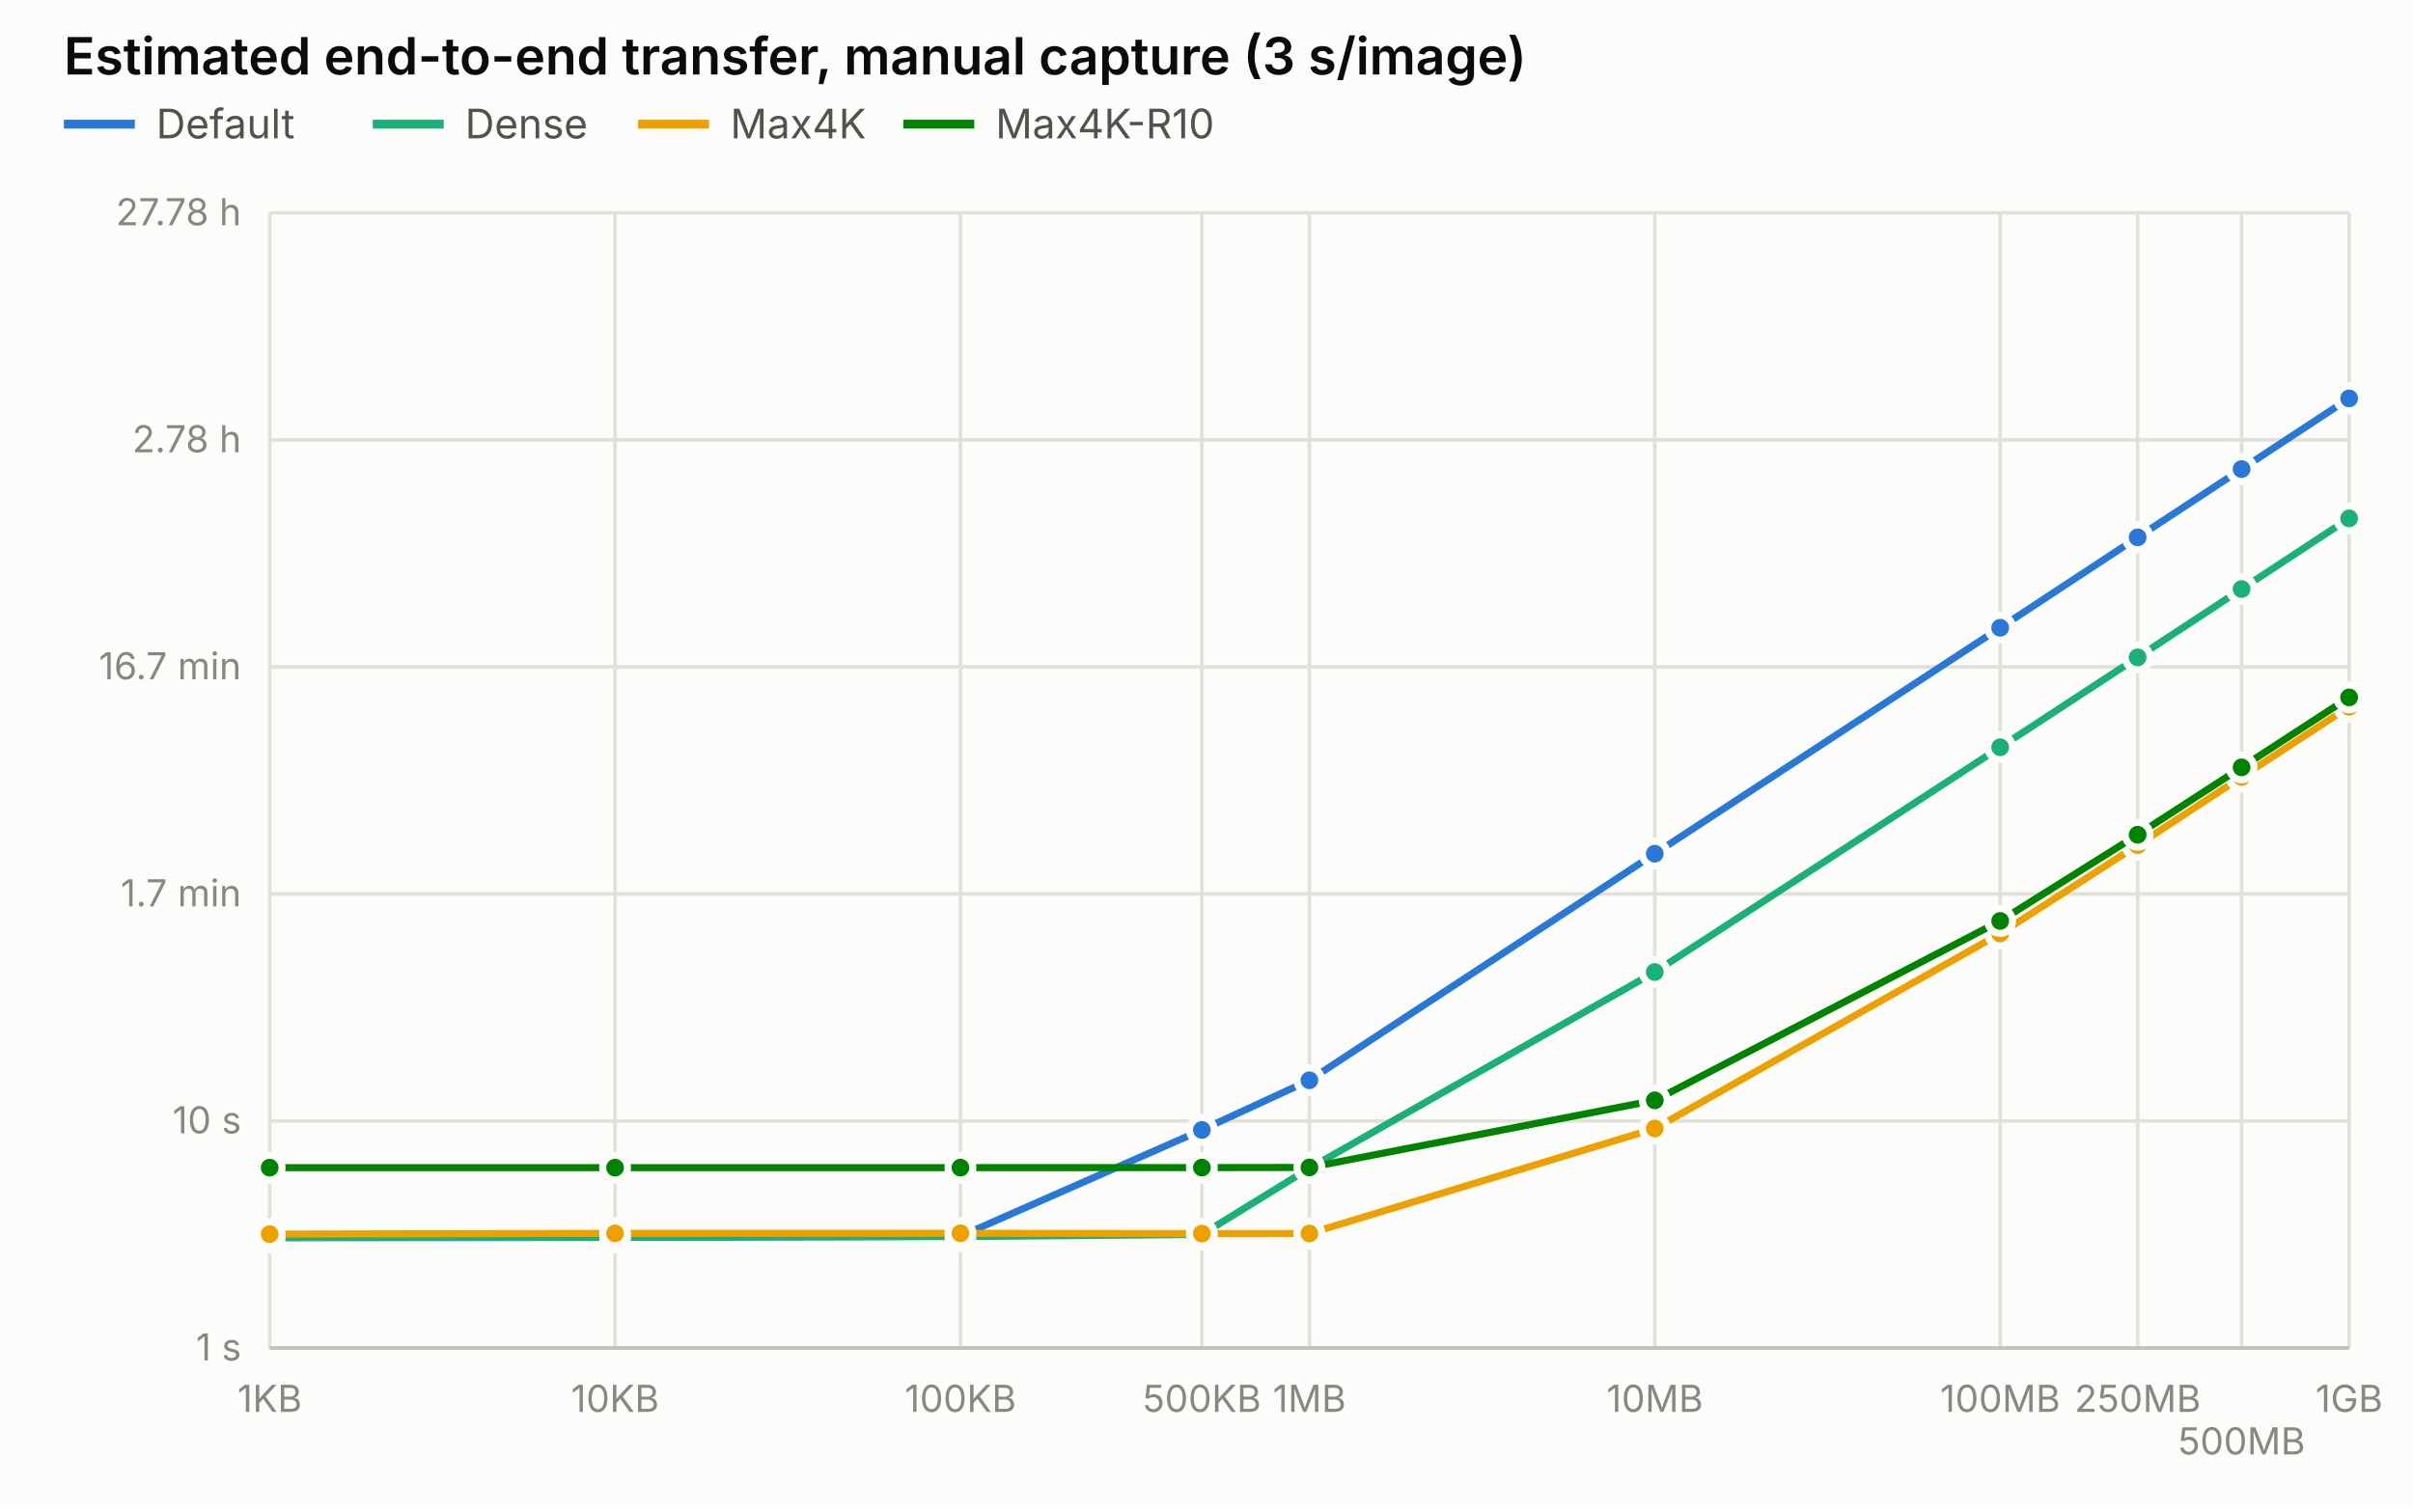
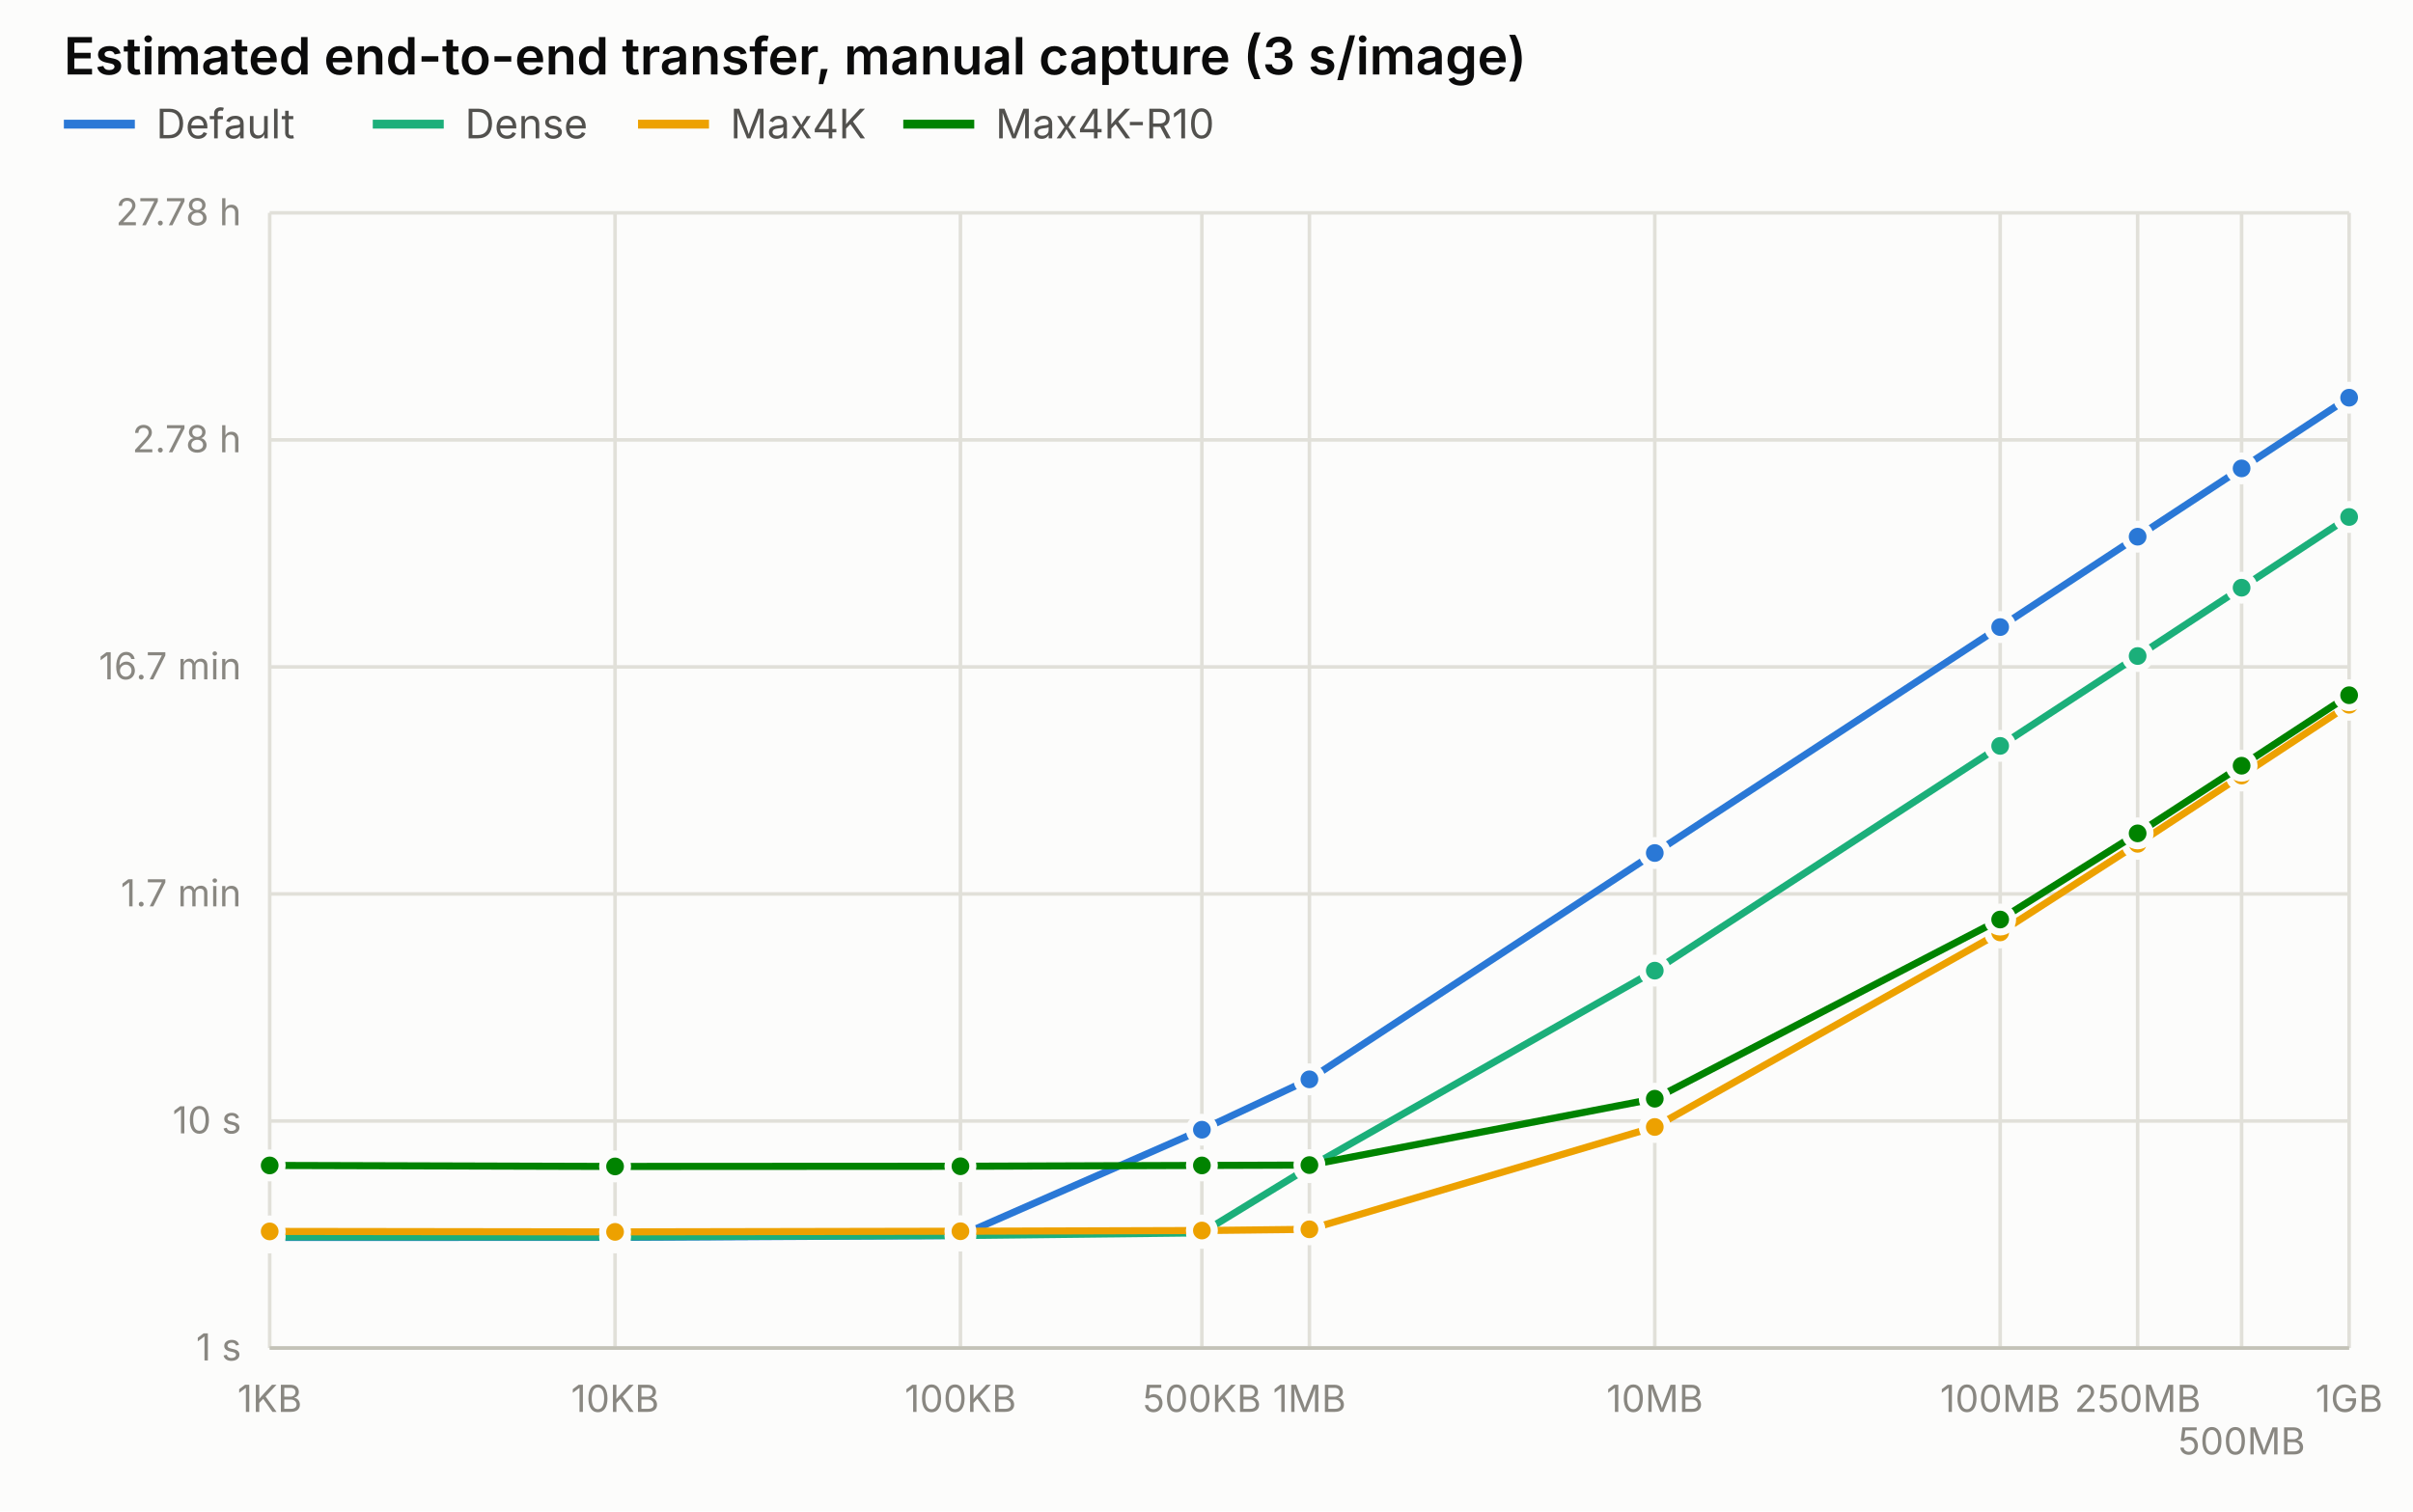
<svg xmlns="http://www.w3.org/2000/svg" viewBox="0 0 680 426" width="680" height="426" role="img" aria-label="Estimated end-to-end transfer, manual capture (3 s/image)">
  <rect width="680" height="426" fill="#fcfcfb" />
  <text x="18" y="21" font-family="system-ui, -apple-system, Segoe UI, sans-serif" font-size="14.5" font-weight="600" fill="#0b0b0b">Estimated end-to-end transfer, manual capture (3 s/image)</text>
  <line x1="18" y1="35" x2="38" y2="35" stroke="#2a78d6" stroke-width="2.5" />
  <text x="44" y="39" font-family="system-ui, -apple-system, Segoe UI, sans-serif" font-size="11.5" fill="#52514e">Default</text>
  <line x1="105.05" y1="35" x2="125.05" y2="35" stroke="#1baf7a" stroke-width="2.5" />
  <text x="131.05" y="39" font-family="system-ui, -apple-system, Segoe UI, sans-serif" font-size="11.5" fill="#52514e">Dense</text>
  <line x1="179.8" y1="35" x2="199.8" y2="35" stroke="#eda100" stroke-width="2.5" />
  <text x="205.8" y="39" font-family="system-ui, -apple-system, Segoe UI, sans-serif" font-size="11.5" fill="#52514e">Max4K</text>
  <line x1="254.55" y1="35" x2="274.55" y2="35" stroke="#008300" stroke-width="2.5" />
  <text x="280.55" y="39" font-family="system-ui, -apple-system, Segoe UI, sans-serif" font-size="11.5" fill="#52514e">Max4K-R10</text>
  <g transform="translate(0,46)">
    <line x1="76" y1="334" x2="662" y2="334" stroke="#e1e0d9" stroke-width="1" />
    <text x="68" y="337.5" fill="#898781" font-size="10.5" font-family="system-ui, -apple-system, Segoe UI, sans-serif" text-anchor="end">1 s</text>
    <line x1="76" y1="270" x2="662" y2="270" stroke="#e1e0d9" stroke-width="1" />
    <text x="68" y="273.5" fill="#898781" font-size="10.5" font-family="system-ui, -apple-system, Segoe UI, sans-serif" text-anchor="end">10 s</text>
    <line x1="76" y1="206" x2="662" y2="206" stroke="#e1e0d9" stroke-width="1" />
    <text x="68" y="209.5" fill="#898781" font-size="10.5" font-family="system-ui, -apple-system, Segoe UI, sans-serif" text-anchor="end">1.7 min</text>
    <line x1="76" y1="142" x2="662" y2="142" stroke="#e1e0d9" stroke-width="1" />
    <text x="68" y="145.5" fill="#898781" font-size="10.5" font-family="system-ui, -apple-system, Segoe UI, sans-serif" text-anchor="end">16.7 min</text>
    <line x1="76" y1="78" x2="662" y2="78" stroke="#e1e0d9" stroke-width="1" />
    <text x="68" y="81.5" fill="#898781" font-size="10.5" font-family="system-ui, -apple-system, Segoe UI, sans-serif" text-anchor="end">2.78 h</text>
    <line x1="76" y1="14" x2="662" y2="14" stroke="#e1e0d9" stroke-width="1" />
    <text x="68" y="17.5" fill="#898781" font-size="10.5" font-family="system-ui, -apple-system, Segoe UI, sans-serif" text-anchor="end">27.78 h</text>
    <line x1="76" y1="14" x2="76" y2="334" stroke="#e1e0d9" stroke-width="1" />
    <text x="76" y="352" fill="#898781" font-size="10.5" font-family="system-ui, -apple-system, Segoe UI, sans-serif" text-anchor="middle">1KB</text>
    <line x1="173.33" y1="14" x2="173.33" y2="334" stroke="#e1e0d9" stroke-width="1" />
    <text x="173.33" y="352" fill="#898781" font-size="10.5" font-family="system-ui, -apple-system, Segoe UI, sans-serif" text-anchor="middle">10KB</text>
    <line x1="270.66" y1="14" x2="270.66" y2="334" stroke="#e1e0d9" stroke-width="1" />
    <text x="270.66" y="352" fill="#898781" font-size="10.5" font-family="system-ui, -apple-system, Segoe UI, sans-serif" text-anchor="middle">100KB</text>
    <line x1="338.7" y1="14" x2="338.7" y2="334" stroke="#e1e0d9" stroke-width="1" />
    <text x="338.7" y="352" fill="#898781" font-size="10.5" font-family="system-ui, -apple-system, Segoe UI, sans-serif" text-anchor="middle">500KB</text>
    <line x1="369" y1="14" x2="369" y2="334" stroke="#e1e0d9" stroke-width="1" />
    <text x="369" y="352" fill="#898781" font-size="10.5" font-family="system-ui, -apple-system, Segoe UI, sans-serif" text-anchor="middle">1MB</text>
    <line x1="466.33" y1="14" x2="466.33" y2="334" stroke="#e1e0d9" stroke-width="1" />
    <text x="466.33" y="352" fill="#898781" font-size="10.5" font-family="system-ui, -apple-system, Segoe UI, sans-serif" text-anchor="middle">10MB</text>
    <line x1="563.66" y1="14" x2="563.66" y2="334" stroke="#e1e0d9" stroke-width="1" />
    <text x="563.66" y="352" fill="#898781" font-size="10.5" font-family="system-ui, -apple-system, Segoe UI, sans-serif" text-anchor="middle">100MB</text>
    <line x1="602.4" y1="14" x2="602.4" y2="334" stroke="#e1e0d9" stroke-width="1" />
    <text x="602.4" y="352" fill="#898781" font-size="10.5" font-family="system-ui, -apple-system, Segoe UI, sans-serif" text-anchor="middle">250MB</text>
    <line x1="631.7" y1="14" x2="631.7" y2="334" stroke="#e1e0d9" stroke-width="1" />
    <text x="631.7" y="364" fill="#898781" font-size="10.5" font-family="system-ui, -apple-system, Segoe UI, sans-serif" text-anchor="middle">500MB</text>
    <line x1="662" y1="14" x2="662" y2="334" stroke="#e1e0d9" stroke-width="1" />
    <text x="662" y="352" fill="#898781" font-size="10.5" font-family="system-ui, -apple-system, Segoe UI, sans-serif" text-anchor="middle">1GB</text>
    <line x1="76" y1="334" x2="662" y2="334" stroke="#c3c2b7" stroke-width="1" />
-     <polyline points="76,302.9 173.33,302.82 270.66,302.48 338.7,272.52 369,258.52 466.33,194.65 563.66,130.96 602.4,105.48 631.7,86.23 662,66.31" fill="none" stroke="#2a78d6" stroke-width="2" />
-     <circle cx="76" cy="302.9" r="3.5" fill="#2a78d6" stroke="#fcfcfb" stroke-width="2" />
-     <circle cx="173.33" cy="302.82" r="3.5" fill="#2a78d6" stroke="#fcfcfb" stroke-width="2" />
-     <circle cx="270.66" cy="302.48" r="3.5" fill="#2a78d6" stroke="#fcfcfb" stroke-width="2" />
-     <circle cx="338.7" cy="272.52" r="3.5" fill="#2a78d6" stroke="#fcfcfb" stroke-width="2" />
-     <circle cx="369" cy="258.52" r="3.5" fill="#2a78d6" stroke="#fcfcfb" stroke-width="2" />
-     <circle cx="466.33" cy="194.65" r="3.5" fill="#2a78d6" stroke="#fcfcfb" stroke-width="2" />
-     <circle cx="563.66" cy="130.96" r="3.5" fill="#2a78d6" stroke="#fcfcfb" stroke-width="2" />
-     <circle cx="602.4" cy="105.48" r="3.5" fill="#2a78d6" stroke="#fcfcfb" stroke-width="2" />
-     <circle cx="631.7" cy="86.23" r="3.5" fill="#2a78d6" stroke="#fcfcfb" stroke-width="2" />
-     <circle cx="662" cy="66.31" r="3.5" fill="#2a78d6" stroke="#fcfcfb" stroke-width="2" />
-     <polyline points="76,302.82 173.33,302.79 270.66,302.58 338.7,301.99 369,283.32 466.33,228.01 563.66,164.65 602.4,139.31 631.7,120.05 662,100.13" fill="none" stroke="#1baf7a" stroke-width="2" />
-     <circle cx="76" cy="302.82" r="3.5" fill="#1baf7a" stroke="#fcfcfb" stroke-width="2" />
-     <circle cx="173.33" cy="302.79" r="3.5" fill="#1baf7a" stroke="#fcfcfb" stroke-width="2" />
-     <circle cx="270.66" cy="302.58" r="3.5" fill="#1baf7a" stroke="#fcfcfb" stroke-width="2" />
-     <circle cx="338.7" cy="301.99" r="3.5" fill="#1baf7a" stroke="#fcfcfb" stroke-width="2" />
-     <circle cx="369" cy="283.32" r="3.5" fill="#1baf7a" stroke="#fcfcfb" stroke-width="2" />
-     <circle cx="466.33" cy="228.01" r="3.5" fill="#1baf7a" stroke="#fcfcfb" stroke-width="2" />
-     <circle cx="563.66" cy="164.65" r="3.5" fill="#1baf7a" stroke="#fcfcfb" stroke-width="2" />
-     <circle cx="602.4" cy="139.31" r="3.5" fill="#1baf7a" stroke="#fcfcfb" stroke-width="2" />
-     <circle cx="631.7" cy="120.05" r="3.5" fill="#1baf7a" stroke="#fcfcfb" stroke-width="2" />
-     <circle cx="662" cy="100.13" r="3.5" fill="#1baf7a" stroke="#fcfcfb" stroke-width="2" />
-     <polyline points="76,301.89 173.33,301.68 270.66,301.66 338.7,301.75 369,301.72 466.33,272.12 563.66,217.16 602.4,192.26 631.7,173.01 662,153.25" fill="none" stroke="#eda100" stroke-width="2" />
-     <circle cx="76" cy="301.89" r="3.5" fill="#eda100" stroke="#fcfcfb" stroke-width="2" />
-     <circle cx="173.33" cy="301.68" r="3.5" fill="#eda100" stroke="#fcfcfb" stroke-width="2" />
-     <circle cx="270.66" cy="301.66" r="3.5" fill="#eda100" stroke="#fcfcfb" stroke-width="2" />
-     <circle cx="338.7" cy="301.75" r="3.5" fill="#eda100" stroke="#fcfcfb" stroke-width="2" />
-     <circle cx="369" cy="301.72" r="3.5" fill="#eda100" stroke="#fcfcfb" stroke-width="2" />
-     <circle cx="466.33" cy="272.12" r="3.5" fill="#eda100" stroke="#fcfcfb" stroke-width="2" />
-     <circle cx="563.66" cy="217.16" r="3.5" fill="#eda100" stroke="#fcfcfb" stroke-width="2" />
-     <circle cx="602.4" cy="192.26" r="3.5" fill="#eda100" stroke="#fcfcfb" stroke-width="2" />
-     <circle cx="631.7" cy="173.01" r="3.5" fill="#eda100" stroke="#fcfcfb" stroke-width="2" />
-     <circle cx="662" cy="153.25" r="3.5" fill="#eda100" stroke="#fcfcfb" stroke-width="2" />
-     <polyline points="76,283.15 173.33,283.16 270.66,283.15 338.7,283.14 369,283.1 466.33,264.18 563.66,213.61 602.4,189.31 631.7,170.32 662,150.59" fill="none" stroke="#008300" stroke-width="2" />
-     <circle cx="76" cy="283.15" r="3.5" fill="#008300" stroke="#fcfcfb" stroke-width="2" />
-     <circle cx="173.33" cy="283.16" r="3.5" fill="#008300" stroke="#fcfcfb" stroke-width="2" />
-     <circle cx="270.66" cy="283.15" r="3.5" fill="#008300" stroke="#fcfcfb" stroke-width="2" />
-     <circle cx="338.7" cy="283.14" r="3.5" fill="#008300" stroke="#fcfcfb" stroke-width="2" />
-     <circle cx="369" cy="283.1" r="3.5" fill="#008300" stroke="#fcfcfb" stroke-width="2" />
-     <circle cx="466.33" cy="264.18" r="3.5" fill="#008300" stroke="#fcfcfb" stroke-width="2" />
-     <circle cx="563.66" cy="213.61" r="3.5" fill="#008300" stroke="#fcfcfb" stroke-width="2" />
-     <circle cx="602.4" cy="189.31" r="3.5" fill="#008300" stroke="#fcfcfb" stroke-width="2" />
-     <circle cx="631.7" cy="170.32" r="3.5" fill="#008300" stroke="#fcfcfb" stroke-width="2" />
-     <circle cx="662" cy="150.59" r="3.5" fill="#008300" stroke="#fcfcfb" stroke-width="2" />
+     <polyline points="76,302.83 173.33,302.81 270.66,302.29 338.7,272.46 369,258.26 466.33,194.46 563.66,130.77 602.4,105.29 631.7,86.04 662,66.11" fill="none" stroke="#2a78d6" stroke-width="2" />
+     <circle cx="76" cy="302.83" r="3.5" fill="#2a78d6" stroke="#fcfcfb" stroke-width="2" />
+     <circle cx="173.33" cy="302.81" r="3.5" fill="#2a78d6" stroke="#fcfcfb" stroke-width="2" />
+     <circle cx="270.66" cy="302.29" r="3.5" fill="#2a78d6" stroke="#fcfcfb" stroke-width="2" />
+     <circle cx="338.7" cy="272.46" r="3.5" fill="#2a78d6" stroke="#fcfcfb" stroke-width="2" />
+     <circle cx="369" cy="258.26" r="3.5" fill="#2a78d6" stroke="#fcfcfb" stroke-width="2" />
+     <circle cx="466.33" cy="194.46" r="3.5" fill="#2a78d6" stroke="#fcfcfb" stroke-width="2" />
+     <circle cx="563.66" cy="130.77" r="3.5" fill="#2a78d6" stroke="#fcfcfb" stroke-width="2" />
+     <circle cx="602.4" cy="105.29" r="3.5" fill="#2a78d6" stroke="#fcfcfb" stroke-width="2" />
+     <circle cx="631.7" cy="86.04" r="3.5" fill="#2a78d6" stroke="#fcfcfb" stroke-width="2" />
+     <circle cx="662" cy="66.11" r="3.5" fill="#2a78d6" stroke="#fcfcfb" stroke-width="2" />
+     <polyline points="76,302.69 173.33,302.68 270.66,302.29 338.7,301.54 369,283.01 466.33,227.62 563.66,164.26 602.4,138.93 631.7,119.67 662,99.73" fill="none" stroke="#1baf7a" stroke-width="2" />
+     <circle cx="76" cy="302.69" r="3.5" fill="#1baf7a" stroke="#fcfcfb" stroke-width="2" />
+     <circle cx="173.33" cy="302.68" r="3.5" fill="#1baf7a" stroke="#fcfcfb" stroke-width="2" />
+     <circle cx="270.66" cy="302.29" r="3.5" fill="#1baf7a" stroke="#fcfcfb" stroke-width="2" />
+     <circle cx="338.7" cy="301.54" r="3.5" fill="#1baf7a" stroke="#fcfcfb" stroke-width="2" />
+     <circle cx="369" cy="283.01" r="3.5" fill="#1baf7a" stroke="#fcfcfb" stroke-width="2" />
+     <circle cx="466.33" cy="227.62" r="3.5" fill="#1baf7a" stroke="#fcfcfb" stroke-width="2" />
+     <circle cx="563.66" cy="164.26" r="3.5" fill="#1baf7a" stroke="#fcfcfb" stroke-width="2" />
+     <circle cx="602.4" cy="138.93" r="3.5" fill="#1baf7a" stroke="#fcfcfb" stroke-width="2" />
+     <circle cx="631.7" cy="119.67" r="3.5" fill="#1baf7a" stroke="#fcfcfb" stroke-width="2" />
+     <circle cx="662" cy="99.73" r="3.5" fill="#1baf7a" stroke="#fcfcfb" stroke-width="2" />
+     <polyline points="76,301.13 173.33,301.26 270.66,301.08 338.7,300.88 369,300.54 466.33,271.69 563.66,216.84 602.4,191.87 631.7,172.62 662,152.67" fill="none" stroke="#eda100" stroke-width="2" />
+     <circle cx="76" cy="301.13" r="3.5" fill="#eda100" stroke="#fcfcfb" stroke-width="2" />
+     <circle cx="173.33" cy="301.26" r="3.5" fill="#eda100" stroke="#fcfcfb" stroke-width="2" />
+     <circle cx="270.66" cy="301.08" r="3.5" fill="#eda100" stroke="#fcfcfb" stroke-width="2" />
+     <circle cx="338.7" cy="300.88" r="3.5" fill="#eda100" stroke="#fcfcfb" stroke-width="2" />
+     <circle cx="369" cy="300.54" r="3.5" fill="#eda100" stroke="#fcfcfb" stroke-width="2" />
+     <circle cx="466.33" cy="271.69" r="3.5" fill="#eda100" stroke="#fcfcfb" stroke-width="2" />
+     <circle cx="563.66" cy="216.84" r="3.5" fill="#eda100" stroke="#fcfcfb" stroke-width="2" />
+     <circle cx="602.4" cy="191.87" r="3.5" fill="#eda100" stroke="#fcfcfb" stroke-width="2" />
+     <circle cx="631.7" cy="172.62" r="3.5" fill="#eda100" stroke="#fcfcfb" stroke-width="2" />
+     <circle cx="662" cy="152.67" r="3.5" fill="#eda100" stroke="#fcfcfb" stroke-width="2" />
+     <polyline points="76,282.53 173.33,282.81 270.66,282.76 338.7,282.53 369,282.43 466.33,263.72 563.66,213.21 602.4,188.92 631.7,169.85 662,149.98" fill="none" stroke="#008300" stroke-width="2" />
+     <circle cx="76" cy="282.53" r="3.5" fill="#008300" stroke="#fcfcfb" stroke-width="2" />
+     <circle cx="173.33" cy="282.81" r="3.5" fill="#008300" stroke="#fcfcfb" stroke-width="2" />
+     <circle cx="270.66" cy="282.76" r="3.5" fill="#008300" stroke="#fcfcfb" stroke-width="2" />
+     <circle cx="338.7" cy="282.53" r="3.5" fill="#008300" stroke="#fcfcfb" stroke-width="2" />
+     <circle cx="369" cy="282.43" r="3.5" fill="#008300" stroke="#fcfcfb" stroke-width="2" />
+     <circle cx="466.33" cy="263.72" r="3.5" fill="#008300" stroke="#fcfcfb" stroke-width="2" />
+     <circle cx="563.66" cy="213.21" r="3.5" fill="#008300" stroke="#fcfcfb" stroke-width="2" />
+     <circle cx="602.4" cy="188.92" r="3.5" fill="#008300" stroke="#fcfcfb" stroke-width="2" />
+     <circle cx="631.7" cy="169.85" r="3.5" fill="#008300" stroke="#fcfcfb" stroke-width="2" />
+     <circle cx="662" cy="149.98" r="3.5" fill="#008300" stroke="#fcfcfb" stroke-width="2" />
  </g>
</svg>
